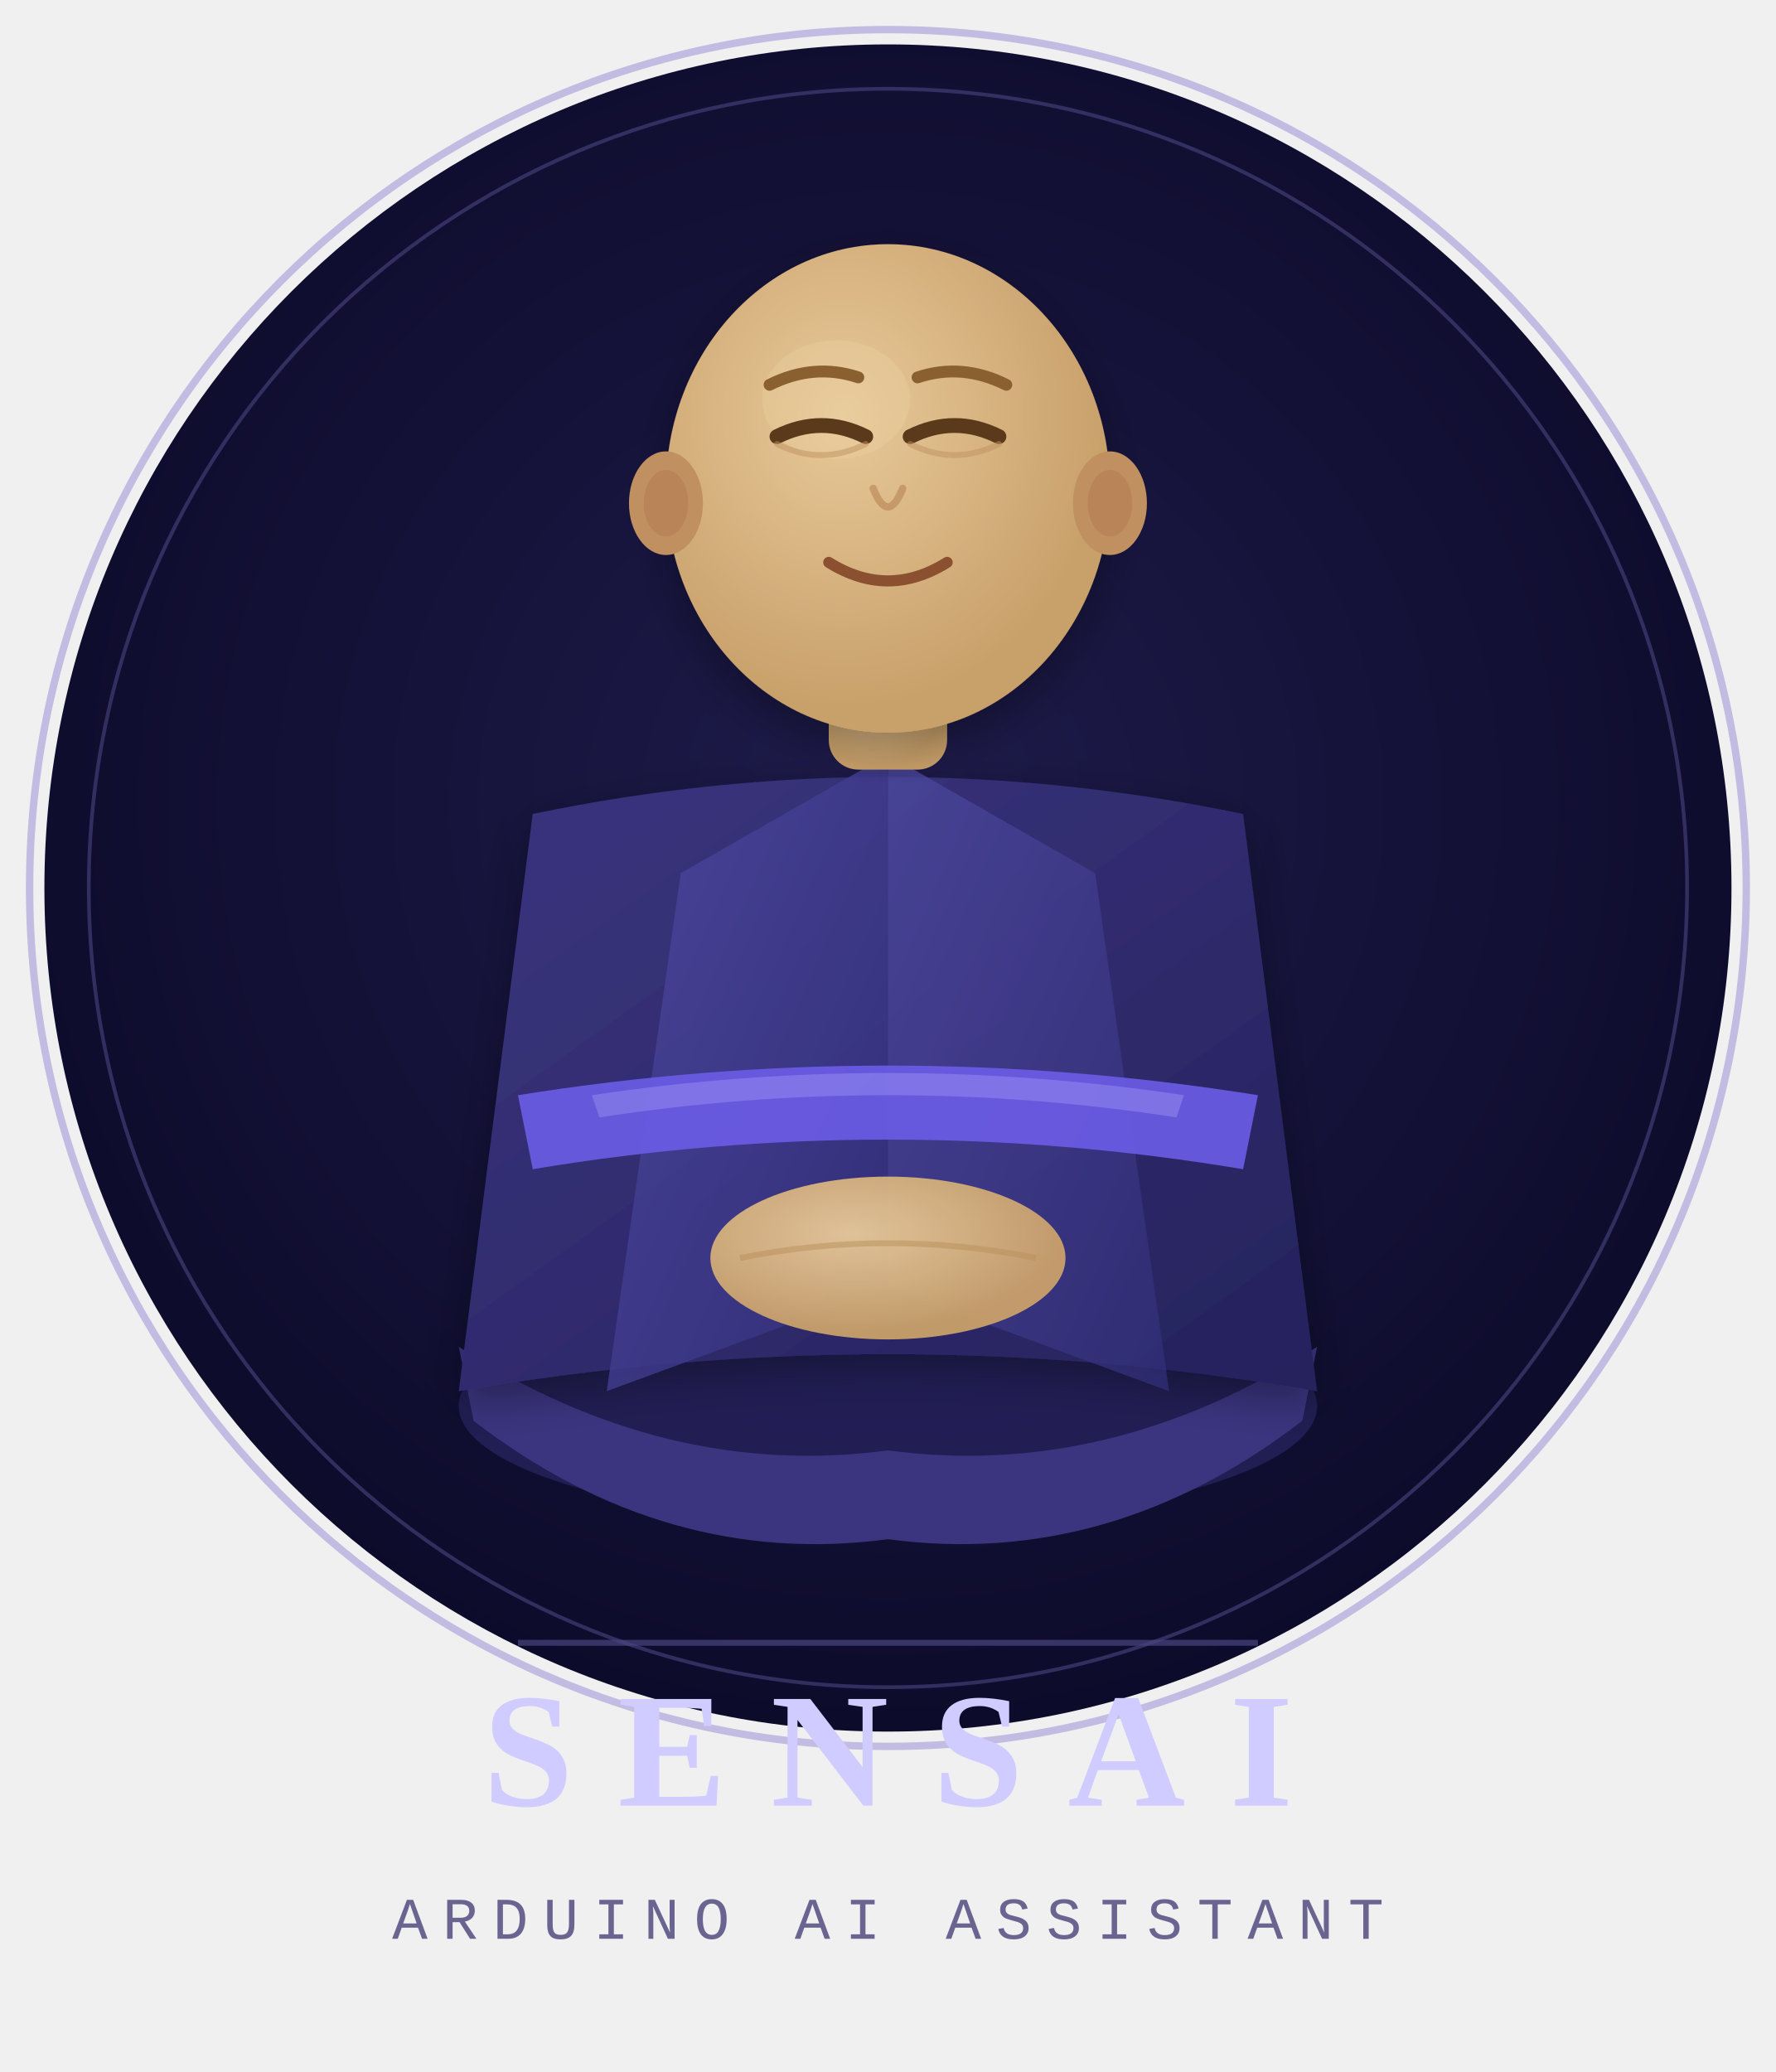
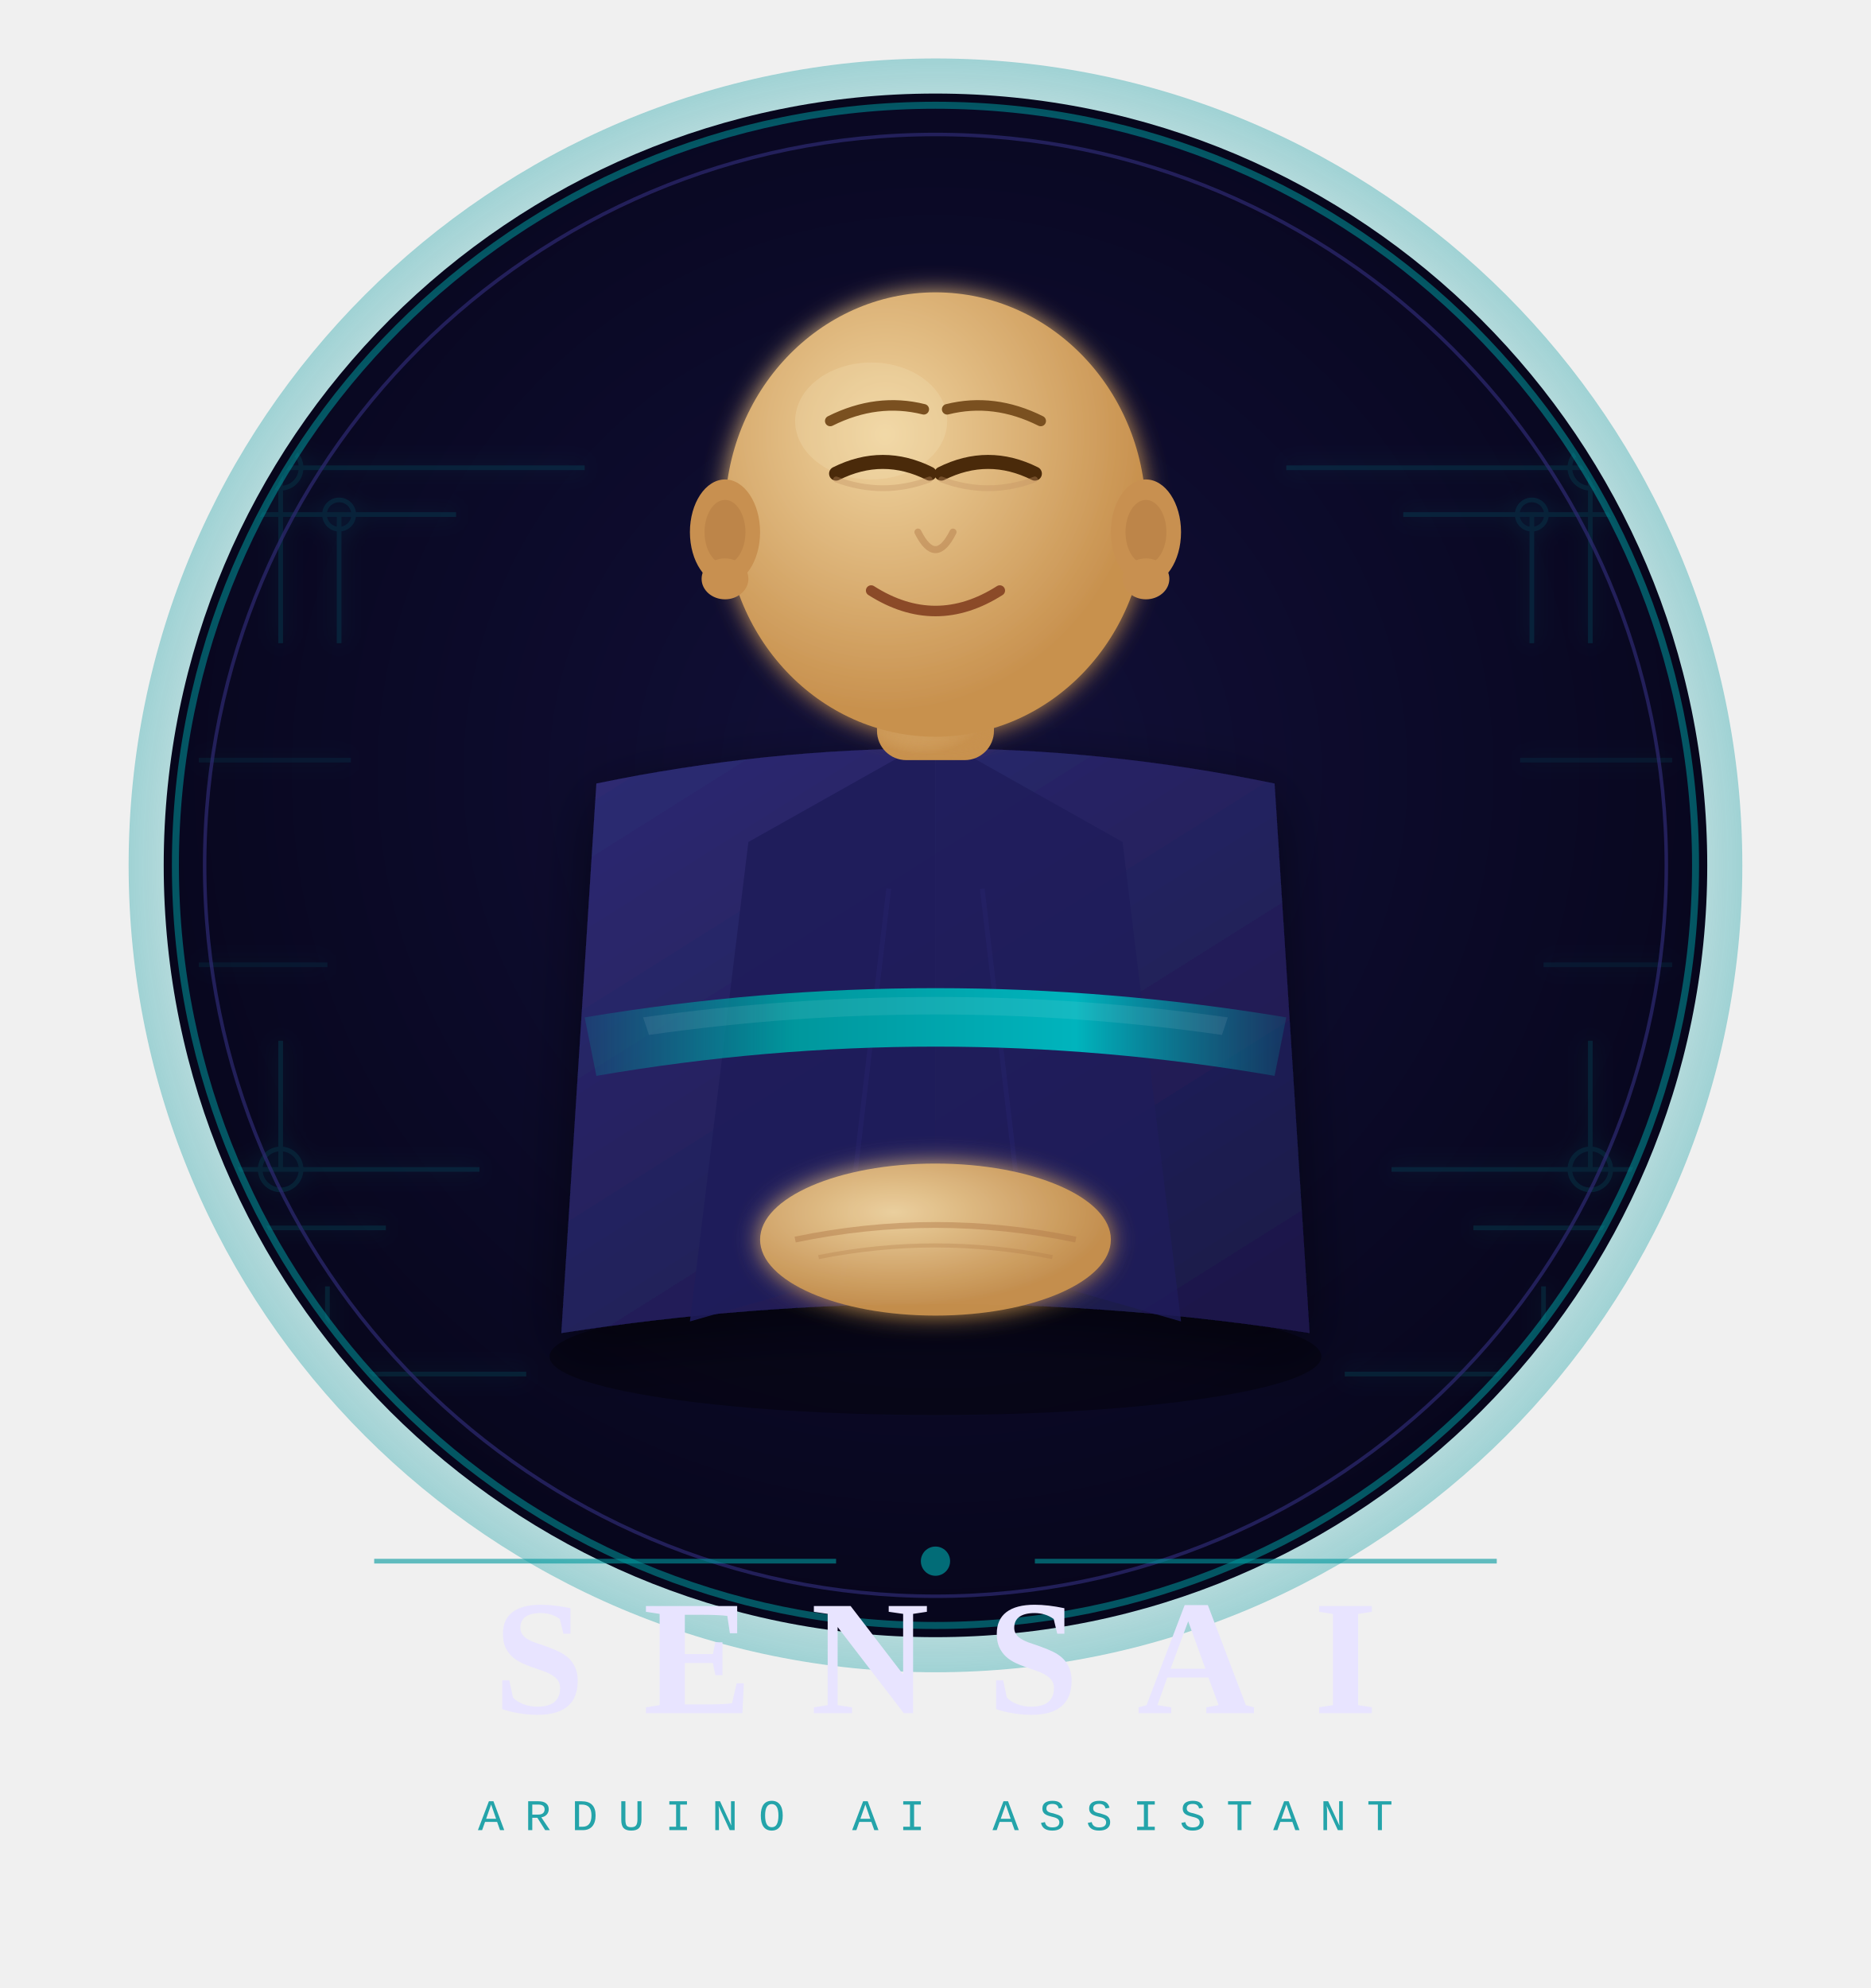
- <svg xmlns="http://www.w3.org/2000/svg" viewBox="0 0 240 280" width="240" height="280">
+ <svg xmlns="http://www.w3.org/2000/svg" viewBox="0 0 320 340" width="320" height="340">
  <defs>
-     <radialGradient id="bgGrad" cx="50%" cy="45%" r="55%">
-       <stop offset="0%" stop-color="#1e1b4b" />
-       <stop offset="100%" stop-color="#0d0b2a" />
+     <radialGradient id="bgGrad" cx="50%" cy="44%" r="56%">
+       <stop offset="0%" stop-color="#12103a" />
+       <stop offset="100%" stop-color="#07061c" />
    </radialGradient>
-     <radialGradient id="skinGrad" cx="40%" cy="35%" r="60%">
-       <stop offset="0%" stop-color="#e8c99a" />
-       <stop offset="100%" stop-color="#c8a06a" />
+     <radialGradient id="skinGrad" cx="38%" cy="32%" r="62%">
+       <stop offset="0%" stop-color="#f0d4a0" />
+       <stop offset="100%" stop-color="#c8914e" />
    </radialGradient>
-     <linearGradient id="robeGrad" x1="0%" y1="0%" x2="100%" y2="100%">
-       <stop offset="0%" stop-color="#3b3580" />
-       <stop offset="100%" stop-color="#25225c" />
+     <linearGradient id="robeGrad" x1="10%" y1="0%" x2="90%" y2="100%">
+       <stop offset="0%" stop-color="#2d2a72" />
+       <stop offset="100%" stop-color="#1a1848" />
    </linearGradient>
-     <linearGradient id="lapelGrad" x1="0%" y1="0%" x2="100%" y2="100%">
-       <stop offset="0%" stop-color="#4e49a0" />
-       <stop offset="100%" stop-color="#312e78" />
+     <linearGradient id="sashGrad" x1="0%" y1="0%" x2="100%" y2="0%">
+       <stop offset="0%" stop-color="#00979d" stop-opacity="0.2" />
+       <stop offset="30%" stop-color="#00979d" />
+       <stop offset="70%" stop-color="#00b4bd" />
+       <stop offset="100%" stop-color="#00979d" stop-opacity="0.2" />
    </linearGradient>
-     <filter id="softShadow" x="-10%" y="-10%" width="120%" height="120%">
-       <feDropShadow dx="0" dy="2" stdDeviation="3" flood-color="#000" flood-opacity="0.35" />
+     <radialGradient id="ringGlow" cx="50%" cy="50%" r="50%">
+       <stop offset="80%" stop-color="#00979d" stop-opacity="0" />
+       <stop offset="100%" stop-color="#00979d" stop-opacity="0.35" />
+     </radialGradient>
+     <filter id="traceGlow" x="-20%" y="-20%" width="140%" height="140%">
+       <feGaussianBlur stdDeviation="1.8" result="blur" />
+       <feMerge>
+         <feMergeNode in="blur" />
+         <feMergeNode in="SourceGraphic" />
+       </feMerge>
    </filter>
+     <filter id="figShadow" x="-15%" y="-10%" width="130%" height="130%">
+       <feDropShadow dx="0" dy="3" stdDeviation="5" flood-color="#000" flood-opacity="0.5" />
+     </filter>
+     <filter id="skinGlow" x="-20%" y="-20%" width="140%" height="140%">
+       <feGaussianBlur stdDeviation="2" result="blur" />
+       <feMerge>
+         <feMergeNode in="blur" />
+         <feMergeNode in="SourceGraphic" />
+       </feMerge>
+     </filter>
+     <clipPath id="circleClip">
+       <circle cx="160" cy="148" r="130" />
+     </clipPath>
  </defs>
-   <circle cx="120" cy="120" r="116" fill="none" stroke="#7c6fcd" stroke-width="1" opacity="0.4" />
-   <circle cx="120" cy="120" r="114" fill="url(#bgGrad)" />
-   <circle cx="120" cy="120" r="108" fill="none" stroke="#4a4580" stroke-width="0.5" opacity="0.6" />
-   <ellipse cx="120" cy="190" rx="58" ry="16" fill="#25225c" opacity="0.8" />
-   <path d="M 62 182 Q 90 200 120 196 Q 150 200 178 182 L 176 192 Q 150 212 120 208 Q 90 212 64 192 Z" fill="#3b3580" />
-   <path d="M 72 110 Q 120 100 168 110 L 178 188 Q 120 178 62 188 Z" fill="url(#robeGrad)" filter="url(#softShadow)" />
-   <path d="M 120 102 L 92 118 L 82 188 L 120 174 Z" fill="url(#lapelGrad)" opacity="0.85" />
-   <path d="M 120 102 L 148 118 L 158 188 L 120 174 Z" fill="url(#lapelGrad)" opacity="0.75" />
-   <path d="M 70 148 Q 120 140 170 148 L 168 158 Q 120 150 72 158 Z" fill="#6c5ce7" opacity="0.9" />
-   <path d="M 80 148 Q 120 142 160 148 L 159 151 Q 120 145 81 151 Z" fill="#a29bf5" opacity="0.4" />
-   <ellipse cx="120" cy="170" rx="24" ry="11" fill="url(#skinGrad)" opacity="0.95" />
-   <path d="M 100 170 Q 120 166 140 170" stroke="#b8905a" stroke-width="0.8" fill="none" opacity="0.5" />
-   <rect x="112" y="88" width="16" height="16" rx="4" fill="url(#skinGrad)" />
-   <ellipse cx="120" cy="66" rx="30" ry="33" fill="url(#skinGrad)" filter="url(#softShadow)" />
-   <ellipse cx="113" cy="54" rx="10" ry="8" fill="#f0d8a8" opacity="0.25" />
-   <ellipse cx="90" cy="68" rx="5" ry="7" fill="#c09060" />
-   <ellipse cx="150" cy="68" rx="5" ry="7" fill="#c09060" />
-   <ellipse cx="90" cy="68" rx="3" ry="4.5" fill="#b07850" opacity="0.5" />
-   <ellipse cx="150" cy="68" rx="3" ry="4.5" fill="#b07850" opacity="0.5" />
-   <path d="M 104 52 Q 110 49 116 51" stroke="#8B6030" stroke-width="1.6" fill="none" stroke-linecap="round" />
-   <path d="M 124 51 Q 130 49 136 52" stroke="#8B6030" stroke-width="1.6" fill="none" stroke-linecap="round" />
-   <path d="M 105 59 Q 111 56 117 59" stroke="#5a3a1a" stroke-width="2" fill="none" stroke-linecap="round" />
-   <path d="M 123 59 Q 129 56 135 59" stroke="#5a3a1a" stroke-width="2" fill="none" stroke-linecap="round" />
-   <path d="M 105 60 Q 111 63 117 60" stroke="#c09060" stroke-width="0.8" fill="none" stroke-linecap="round" opacity="0.5" />
-   <path d="M 123 60 Q 129 63 135 60" stroke="#c09060" stroke-width="0.8" fill="none" stroke-linecap="round" opacity="0.5" />
-   <path d="M 118 66 Q 120 71 122 66" stroke="#b07848" stroke-width="1" fill="none" stroke-linecap="round" opacity="0.5" />
-   <path d="M 112 76 Q 120 81 128 76" stroke="#8B5030" stroke-width="1.5" fill="none" stroke-linecap="round" />
-   <line x1="70" y1="222" x2="170" y2="222" stroke="#4a4580" stroke-width="0.8" opacity="0.7" />
-   <text x="120" y="244" text-anchor="middle" font-family="Georgia, 'Times New Roman', serif" font-size="22" font-weight="bold" letter-spacing="6" fill="#d0ccff">SENSAI</text>
-   <text x="120" y="262" text-anchor="middle" font-family="'Courier New', Courier, monospace" font-size="8" letter-spacing="2" fill="#6a6490">ARDUINO AI ASSISTANT</text>
+   <circle cx="160" cy="148" r="138" fill="url(#ringGlow)" />
+   <circle cx="160" cy="148" r="132" fill="#07061c" />
+   <circle cx="160" cy="148" r="130" fill="url(#bgGrad)" />
+   <g clip-path="url(#circleClip)" opacity="0.18" stroke="#00979d" stroke-width="0.8" fill="none" filter="url(#traceGlow)">
+     <line x1="34" y1="80" x2="100" y2="80" />
+     <line x1="34" y1="88" x2="78" y2="88" />
+     <line x1="220" y1="80" x2="286" y2="80" />
+     <line x1="240" y1="88" x2="286" y2="88" />
+     <line x1="34" y1="200" x2="82" y2="200" />
+     <line x1="238" y1="200" x2="286" y2="200" />
+     <line x1="34" y1="210" x2="66" y2="210" />
+     <line x1="252" y1="210" x2="286" y2="210" />
+     <line x1="48" y1="80" x2="48" y2="110" />
+     <line x1="58" y1="88" x2="58" y2="110" />
+     <line x1="272" y1="80" x2="272" y2="110" />
+     <line x1="262" y1="88" x2="262" y2="110" />
+     <line x1="48" y1="200" x2="48" y2="178" />
+     <line x1="272" y1="200" x2="272" y2="178" />
+     <circle cx="48" cy="80" r="3.5" />
+     <circle cx="272" cy="80" r="3.5" />
+     <circle cx="58" cy="88" r="2.5" />
+     <circle cx="262" cy="88" r="2.5" />
+     <circle cx="48" cy="200" r="3.5" />
+     <circle cx="272" cy="200" r="3.5" />
+     <path d="M 56 220 L 56 235 L 90 235" />
+     <path d="M 264 220 L 264 235 L 230 235" />
+     <circle cx="56" cy="235" r="2.5" />
+     <circle cx="264" cy="235" r="2.5" />
+     <line x1="34" y1="130" x2="60" y2="130" opacity="0.6" />
+     <line x1="260" y1="130" x2="286" y2="130" opacity="0.6" />
+     <line x1="34" y1="165" x2="56" y2="165" opacity="0.6" />
+     <line x1="264" y1="165" x2="286" y2="165" opacity="0.6" />
+   </g>
+   <circle cx="160" cy="148" r="130" fill="none" stroke="#00979d" stroke-width="1.2" opacity="0.55" />
+   <circle cx="160" cy="148" r="125" fill="none" stroke="#2d2a72" stroke-width="0.6" opacity="0.7" />
+   <ellipse cx="160" cy="232" rx="66" ry="10" fill="#000" opacity="0.35" />
+   <path d="M 102 134 Q 160 122 218 134 L 224 228 Q 160 218 96 228 Z" fill="url(#robeGrad)" filter="url(#figShadow)" />
+   <path d="M 160 126 L 128 144 L 118 226 L 160 214 Z" fill="#1e1c5a" opacity="0.9" />
+   <path d="M 160 126 L 192 144 L 202 226 L 160 214 Z" fill="#1e1c5a" opacity="0.8" />
+   <path d="M 152 152 L 144 220" stroke="#252268" stroke-width="0.8" fill="none" opacity="0.6" />
+   <path d="M 168 152 L 176 220" stroke="#252268" stroke-width="0.8" fill="none" opacity="0.6" />
+   <path d="M 100 174 Q 160 164 220 174 L 218 184 Q 160 174 102 184 Z" fill="url(#sashGrad)" />
+   <path d="M 110 174 Q 160 167 210 174 L 209 177 Q 160 170 111 177 Z" fill="#fff" opacity="0.08" />
+   <ellipse cx="160" cy="212" rx="30" ry="13" fill="url(#skinGrad)" opacity="0.97" filter="url(#skinGlow)" />
+   <path d="M 136 212 Q 160 207 184 212" stroke="#b07848" stroke-width="1" fill="none" opacity="0.45" />
+   <path d="M 140 215 Q 160 211 180 215" stroke="#b07848" stroke-width="0.7" fill="none" opacity="0.3" />
+   <rect x="150" y="114" width="20" height="16" rx="5" fill="url(#skinGrad)" />
+   <ellipse cx="160" cy="88" rx="36" ry="38" fill="url(#skinGrad)" filter="url(#skinGlow)" />
+   <ellipse cx="149" cy="72" rx="13" ry="10" fill="#f8e8c0" opacity="0.22" />
+   <ellipse cx="124" cy="91" rx="6" ry="9" fill="#c89050" />
+   <ellipse cx="196" cy="91" rx="6" ry="9" fill="#c89050" />
+   <ellipse cx="124" cy="91" rx="3.5" ry="5.5" fill="#b07840" opacity="0.45" />
+   <ellipse cx="196" cy="91" rx="3.5" ry="5.5" fill="#b07840" opacity="0.45" />
+   <ellipse cx="124" cy="99" rx="4" ry="3.5" fill="#c89050" />
+   <ellipse cx="196" cy="99" rx="4" ry="3.5" fill="#c89050" />
+   <path d="M 142 72 Q 150 68 158 70" stroke="#7a5020" stroke-width="1.8" fill="none" stroke-linecap="round" />
+   <path d="M 162 70 Q 170 68 178 72" stroke="#7a5020" stroke-width="1.8" fill="none" stroke-linecap="round" />
+   <path d="M 143 81 Q 151 77 159 81" stroke="#4a2a0a" stroke-width="2.4" fill="none" stroke-linecap="round" />
+   <path d="M 161 81 Q 169 77 177 81" stroke="#4a2a0a" stroke-width="2.4" fill="none" stroke-linecap="round" />
+   <path d="M 143 82 Q 151 85 159 82" stroke="#c09060" stroke-width="1" fill="none" stroke-linecap="round" opacity="0.35" />
+   <path d="M 161 82 Q 169 85 177 82" stroke="#c09060" stroke-width="1" fill="none" stroke-linecap="round" opacity="0.35" />
+   <path d="M 157 91 Q 160 97 163 91" stroke="#b07848" stroke-width="1.2" fill="none" stroke-linecap="round" opacity="0.45" />
+   <path d="M 149 101 Q 160 108 171 101" stroke="#8B4a28" stroke-width="1.8" fill="none" stroke-linecap="round" />
+   <line x1="64" y1="267" x2="143" y2="267" stroke="#00979d" stroke-width="0.8" opacity="0.6" />
+   <circle cx="160" cy="267" r="2.5" fill="#00979d" opacity="0.7" />
+   <line x1="177" y1="267" x2="256" y2="267" stroke="#00979d" stroke-width="0.8" opacity="0.6" />
+   <text x="160" y="293" text-anchor="middle" font-family="Georgia, 'Times New Roman', serif" font-size="28" font-weight="bold" letter-spacing="10" fill="#e8e4ff">SENSAI</text>
+   <text x="160" y="313" text-anchor="middle" font-family="'Courier New', Courier, monospace" font-size="7.5" letter-spacing="3.5" fill="#00979d" opacity="0.85">ARDUINO AI ASSISTANT</text>
</svg>
